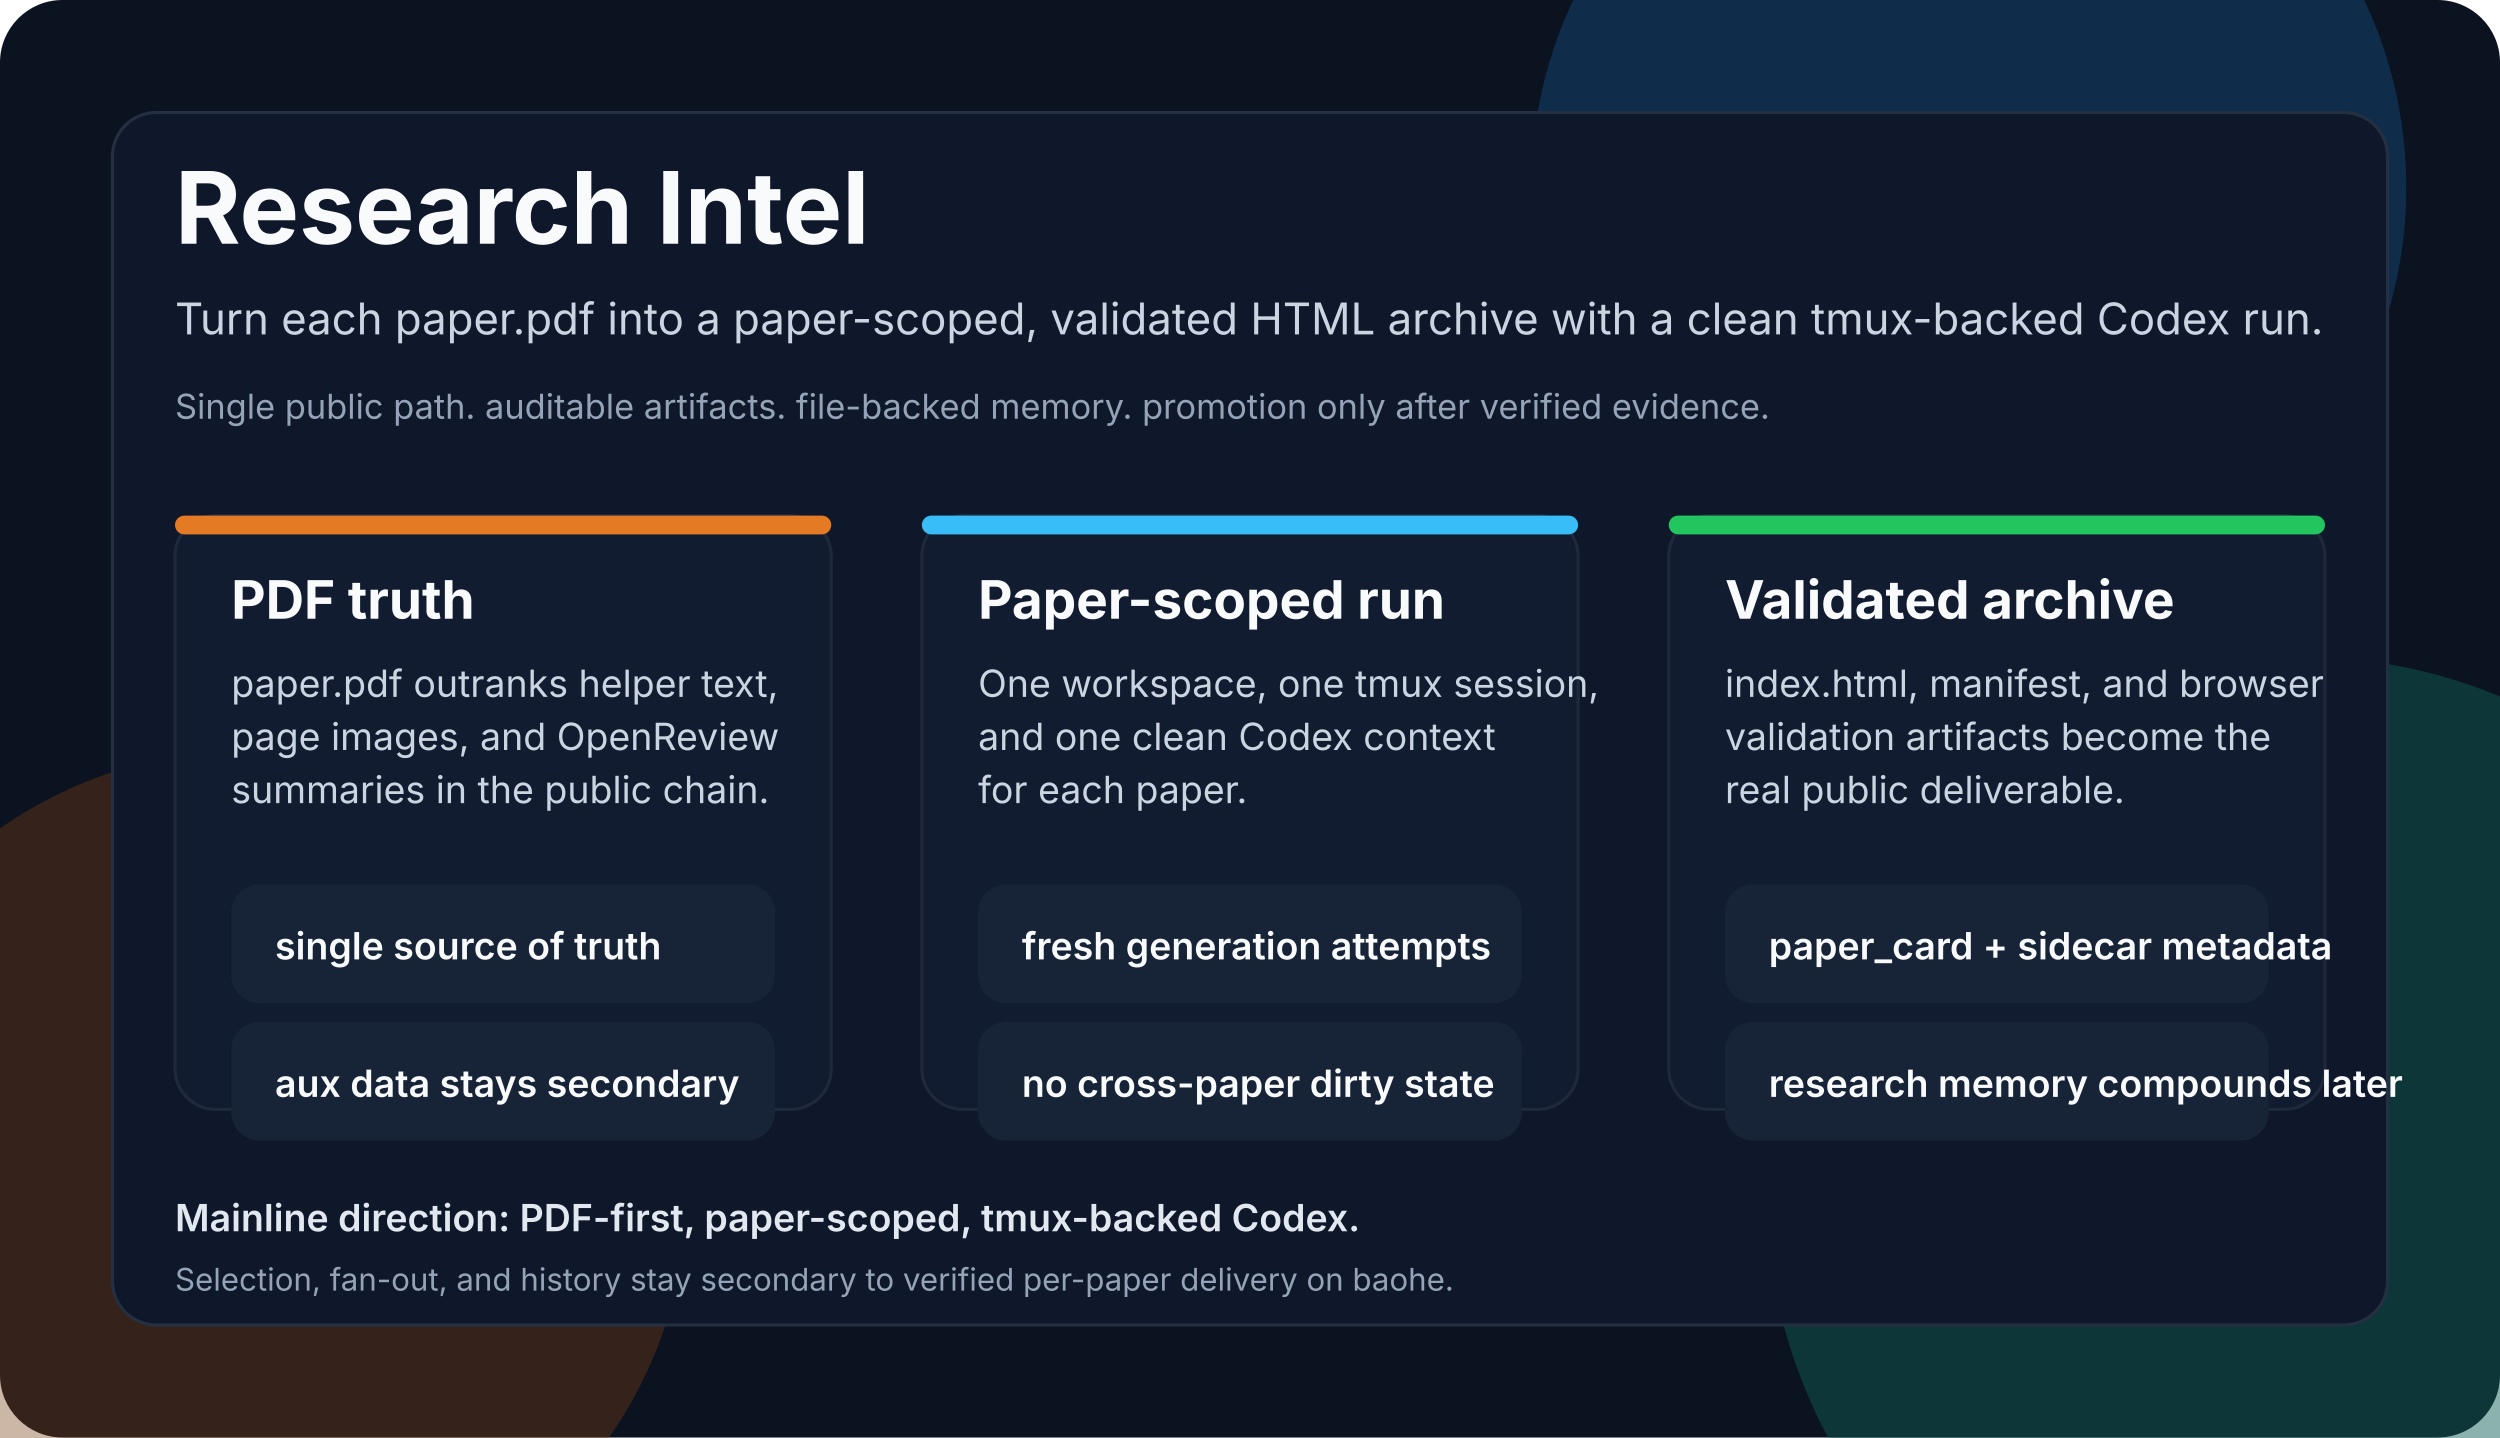
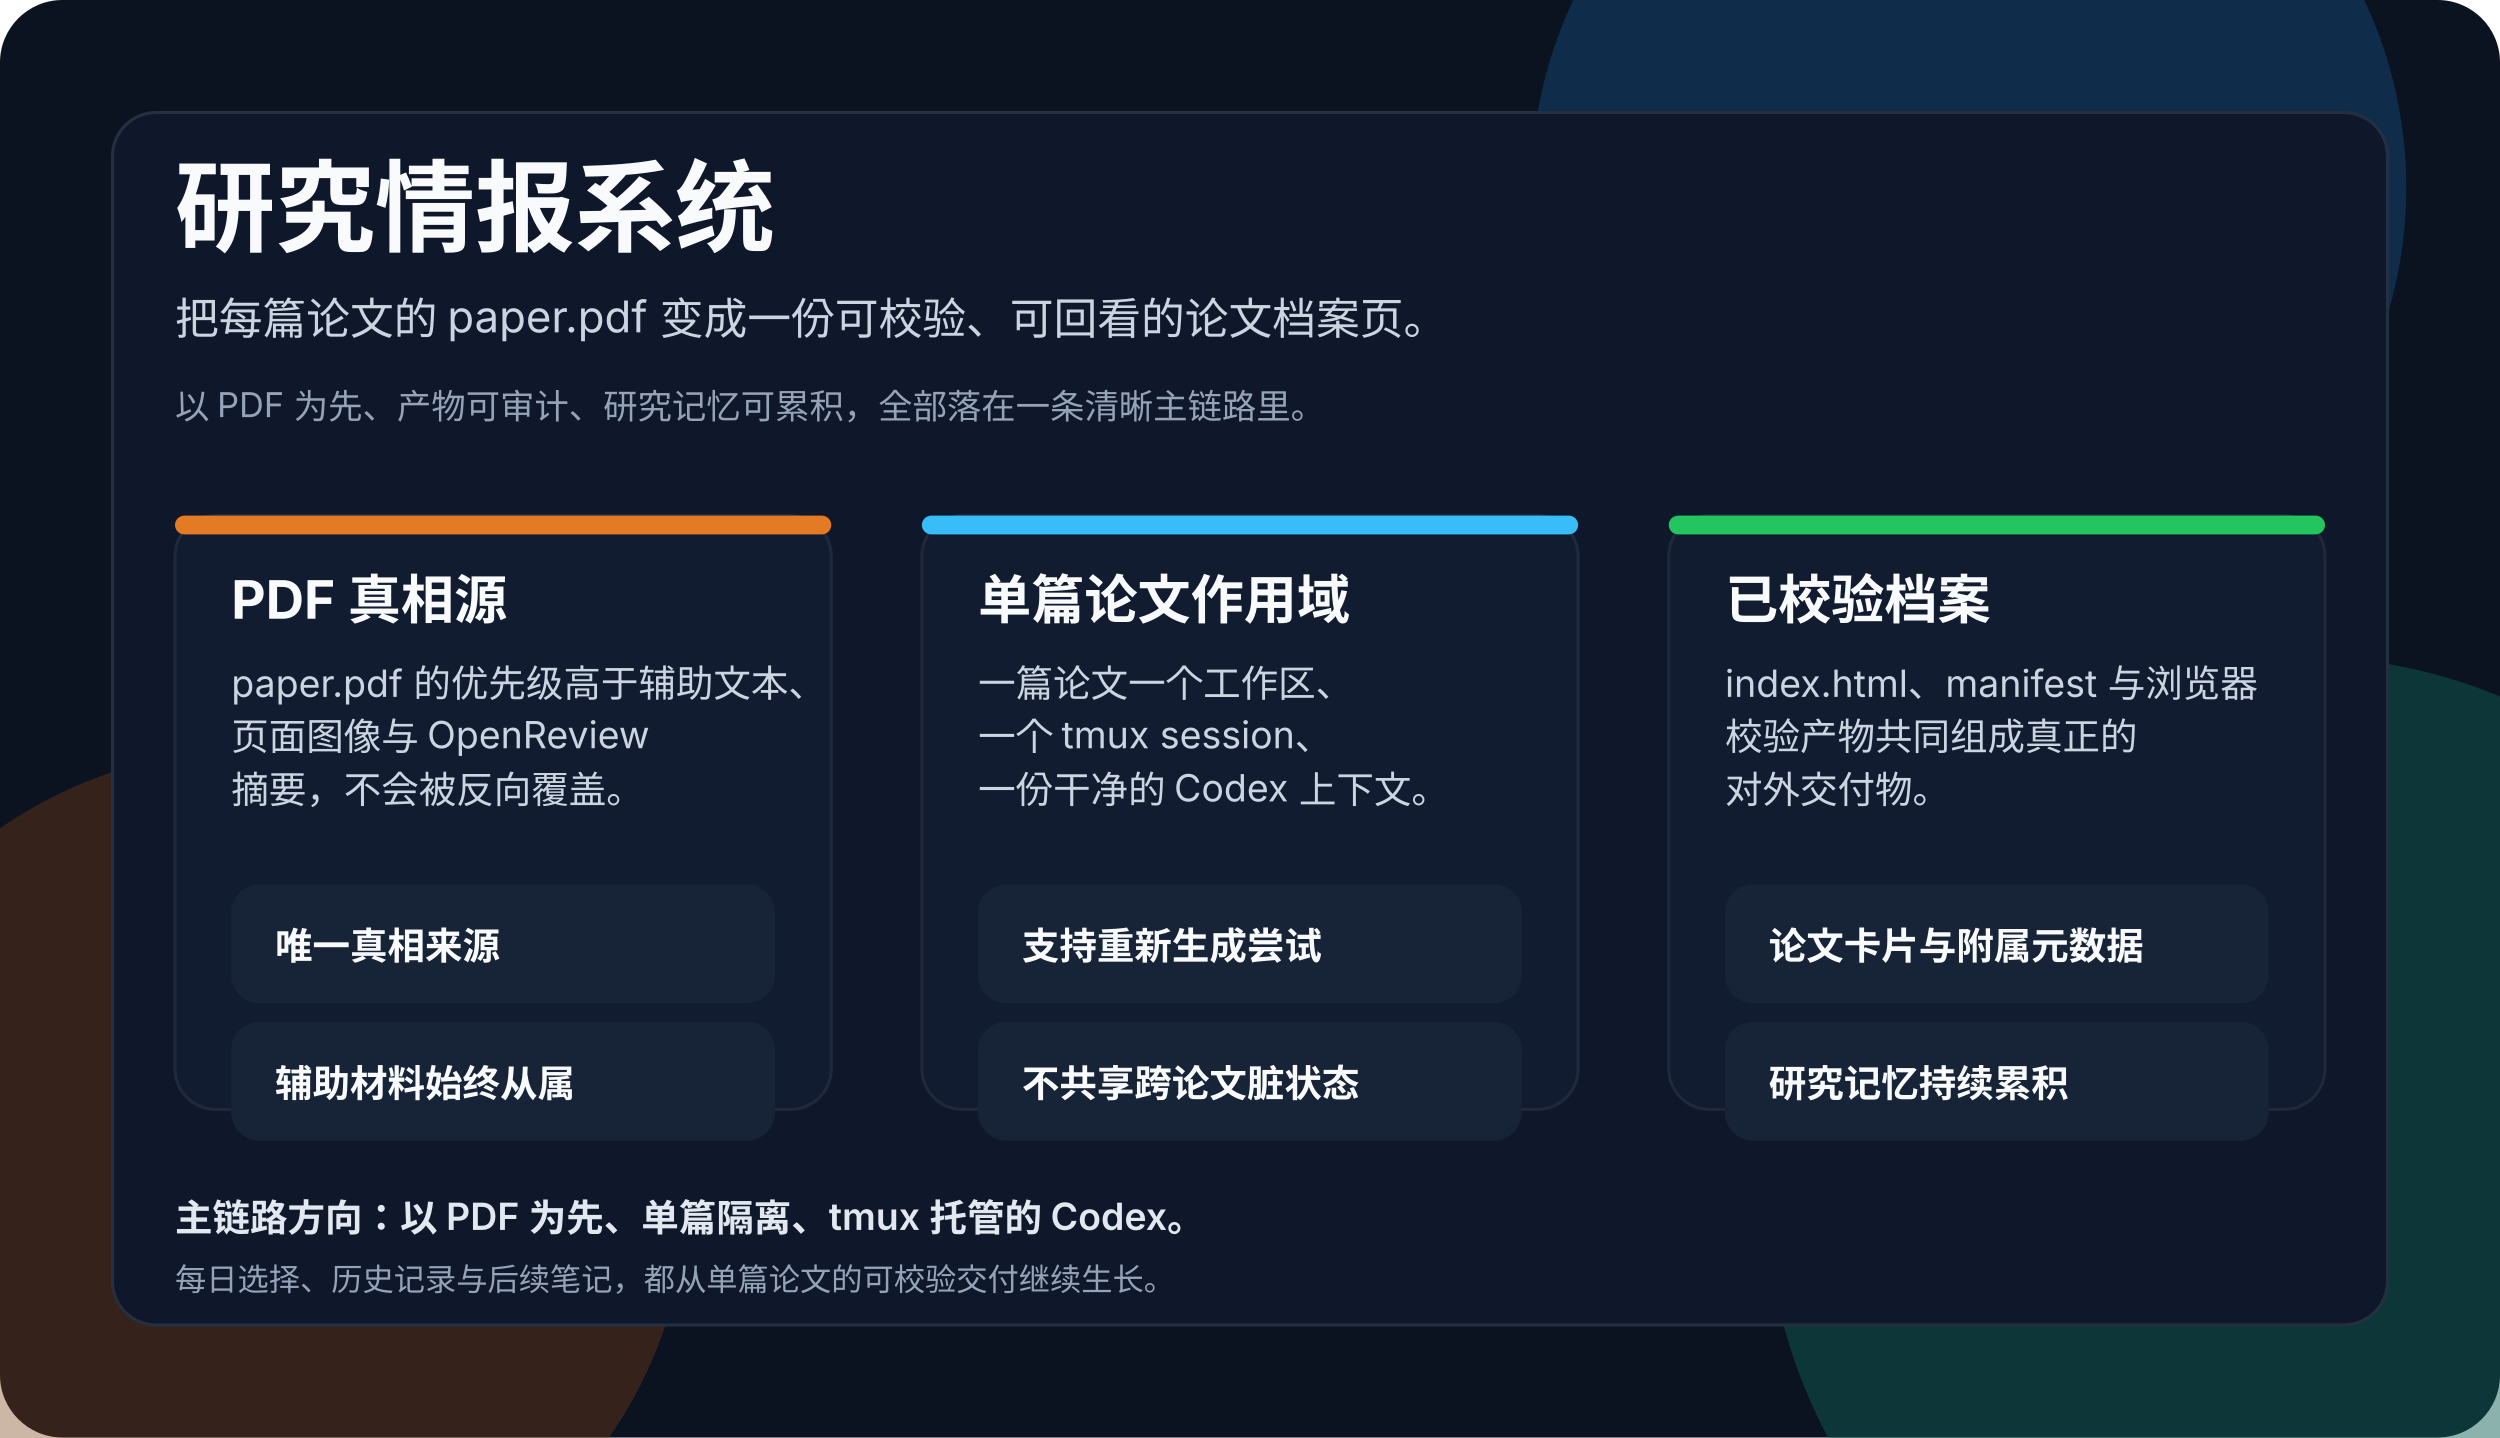
<svg xmlns="http://www.w3.org/2000/svg" width="1600" height="920" viewBox="0 0 1600 920" fill="none">
  <rect width="1600" height="920" rx="40" fill="#0B1220" />
  <circle cx="1260" cy="120" r="280" fill="#113C63" opacity="0.65" />
  <circle cx="1470" cy="760" r="340" fill="#0D5F52" opacity="0.48" />
  <circle cx="160" cy="760" r="280" fill="#7A3F12" opacity="0.38" />
  <rect x="72" y="72" width="1456" height="776" rx="28" fill="#0F172A" stroke="#243041" stroke-width="2" />
  <text x="112" y="156" fill="#F8FAFC" font-family="'SF Pro Display', 'Segoe UI', sans-serif" font-size="64" font-weight="700">
-     Research Intel
+     研究情报系统
  </text>
  <text x="112" y="214" fill="#CBD5E1" font-family="'SF Pro Text', 'Segoe UI', sans-serif" font-size="28">
-     Turn each paper.pdf into a paper-scoped, validated HTML archive with a clean tmux-backed Codex run.
+     把每篇论文的 paper.pdf 变成一份可校验、可回看的论文档案页。
  </text>
  <text x="112" y="268" fill="#94A3B8" font-family="'SF Pro Text', 'Segoe UI', sans-serif" font-size="22">
-     Single public path. auditable artifacts. file-backed memory. promotion only after verified evidence.
+     以 PDF 为先、产物可审计、研究记忆可累积，全部落在一条清晰主链路里。
  </text>
  <rect x="112" y="330" width="420" height="380" rx="26" fill="#111C30" stroke="#1E293B" stroke-width="2" />
  <rect x="112" y="330" width="420" height="12" rx="6" fill="#E57A25" />
  <text x="148" y="396" fill="#F8FAFC" font-family="'SF Pro Display', 'Segoe UI', sans-serif" font-size="34" font-weight="700">
-     PDF truth
+     PDF 真相源
  </text>
  <text x="148" y="446" fill="#CBD5E1" font-family="'SF Pro Text', 'Segoe UI', sans-serif" font-size="24">
-     paper.pdf outranks helper text,
+     paper.pdf 的优先级高于辅助文本、
  </text>
  <text x="148" y="480" fill="#CBD5E1" font-family="'SF Pro Text', 'Segoe UI', sans-serif" font-size="24">
-     page images, and OpenReview
+     页面图像与 OpenReview
  </text>
  <text x="148" y="514" fill="#CBD5E1" font-family="'SF Pro Text', 'Segoe UI', sans-serif" font-size="24">
-     summaries in the public chain.
+     摘要，不会被反向覆盖。
  </text>
  <rect x="148" y="566" width="348" height="76" rx="18" fill="#172337" />
  <text x="176" y="614" fill="#F8FAFC" font-family="'SF Pro Text', 'Segoe UI', sans-serif" font-size="24" font-weight="600">
-     single source of truth
+     唯一真相来源
  </text>
  <rect x="148" y="654" width="348" height="76" rx="18" fill="#172337" />
  <text x="176" y="702" fill="#F8FAFC" font-family="'SF Pro Text', 'Segoe UI', sans-serif" font-size="24" font-weight="600">
-     aux data stays secondary
+     辅助材料始终从属
  </text>
  <rect x="590" y="330" width="420" height="380" rx="26" fill="#111C30" stroke="#1E293B" stroke-width="2" />
  <rect x="590" y="330" width="420" height="12" rx="6" fill="#38BDF8" />
  <text x="626" y="396" fill="#F8FAFC" font-family="'SF Pro Display', 'Segoe UI', sans-serif" font-size="34" font-weight="700">
-     Paper-scoped run
+     单篇论文作用域
  </text>
  <text x="626" y="446" fill="#CBD5E1" font-family="'SF Pro Text', 'Segoe UI', sans-serif" font-size="24">
-     One workspace, one tmux session,
+     一篇论文一个工作区、
  </text>
  <text x="626" y="480" fill="#CBD5E1" font-family="'SF Pro Text', 'Segoe UI', sans-serif" font-size="24">
-     and one clean Codex context
+     一个 tmux session、
  </text>
  <text x="626" y="514" fill="#CBD5E1" font-family="'SF Pro Text', 'Segoe UI', sans-serif" font-size="24">
-     for each paper.
+     一份干净的 Codex 上下文。
  </text>
  <rect x="626" y="566" width="348" height="76" rx="18" fill="#172337" />
  <text x="654" y="614" fill="#F8FAFC" font-family="'SF Pro Text', 'Segoe UI', sans-serif" font-size="24" font-weight="600">
-     fresh generation attempts
+     支持重新生成尝试
  </text>
  <rect x="626" y="654" width="348" height="76" rx="18" fill="#172337" />
  <text x="654" y="702" fill="#F8FAFC" font-family="'SF Pro Text', 'Segoe UI', sans-serif" font-size="24" font-weight="600">
-     no cross-paper dirty state
+     不共享跨论文脏状态
  </text>
  <rect x="1068" y="330" width="420" height="380" rx="26" fill="#111C30" stroke="#1E293B" stroke-width="2" />
  <rect x="1068" y="330" width="420" height="12" rx="6" fill="#22C55E" />
  <text x="1104" y="396" fill="#F8FAFC" font-family="'SF Pro Display', 'Segoe UI', sans-serif" font-size="34" font-weight="700">
-     Validated archive
+     已校验档案
  </text>
  <text x="1104" y="446" fill="#CBD5E1" font-family="'SF Pro Text', 'Segoe UI', sans-serif" font-size="24">
-     index.html, manifest, and browser
+     index.html、manifest 与浏览器
  </text>
  <text x="1104" y="480" fill="#CBD5E1" font-family="'SF Pro Text', 'Segoe UI', sans-serif" font-size="24">
-     validation artifacts become the
+     校验产物共同组成真正的
  </text>
  <text x="1104" y="514" fill="#CBD5E1" font-family="'SF Pro Text', 'Segoe UI', sans-serif" font-size="24">
-     real public deliverable.
+     对外交付物。
  </text>
  <rect x="1104" y="566" width="348" height="76" rx="18" fill="#172337" />
  <text x="1132" y="614" fill="#F8FAFC" font-family="'SF Pro Text', 'Segoe UI', sans-serif" font-size="24" font-weight="600">
-     paper_card + sidecar metadata
+     论文卡片与附属元数据
  </text>
  <rect x="1104" y="654" width="348" height="76" rx="18" fill="#172337" />
  <text x="1132" y="702" fill="#F8FAFC" font-family="'SF Pro Text', 'Segoe UI', sans-serif" font-size="24" font-weight="600">
-     research memory compounds later
+     研究记忆持续累积
  </text>
  <text x="112" y="788" fill="#E2E8F0" font-family="'SF Pro Text', 'Segoe UI', sans-serif" font-size="24" font-weight="600">
-     Mainline direction: PDF-first, paper-scoped, tmux-backed Codex.
+     主链路方向：以 PDF 为先、单篇隔离、tmux 托管的 Codex。
  </text>
  <text x="112" y="826" fill="#94A3B8" font-family="'SF Pro Text', 'Segoe UI', sans-serif" font-size="20">
-     Selection, fan-out, and history stay secondary to verified per-paper delivery on baohe.
+     每日选择、历史记录与后续笔记，都从单篇论文的可校验交付继续生长。
  </text>
</svg>
